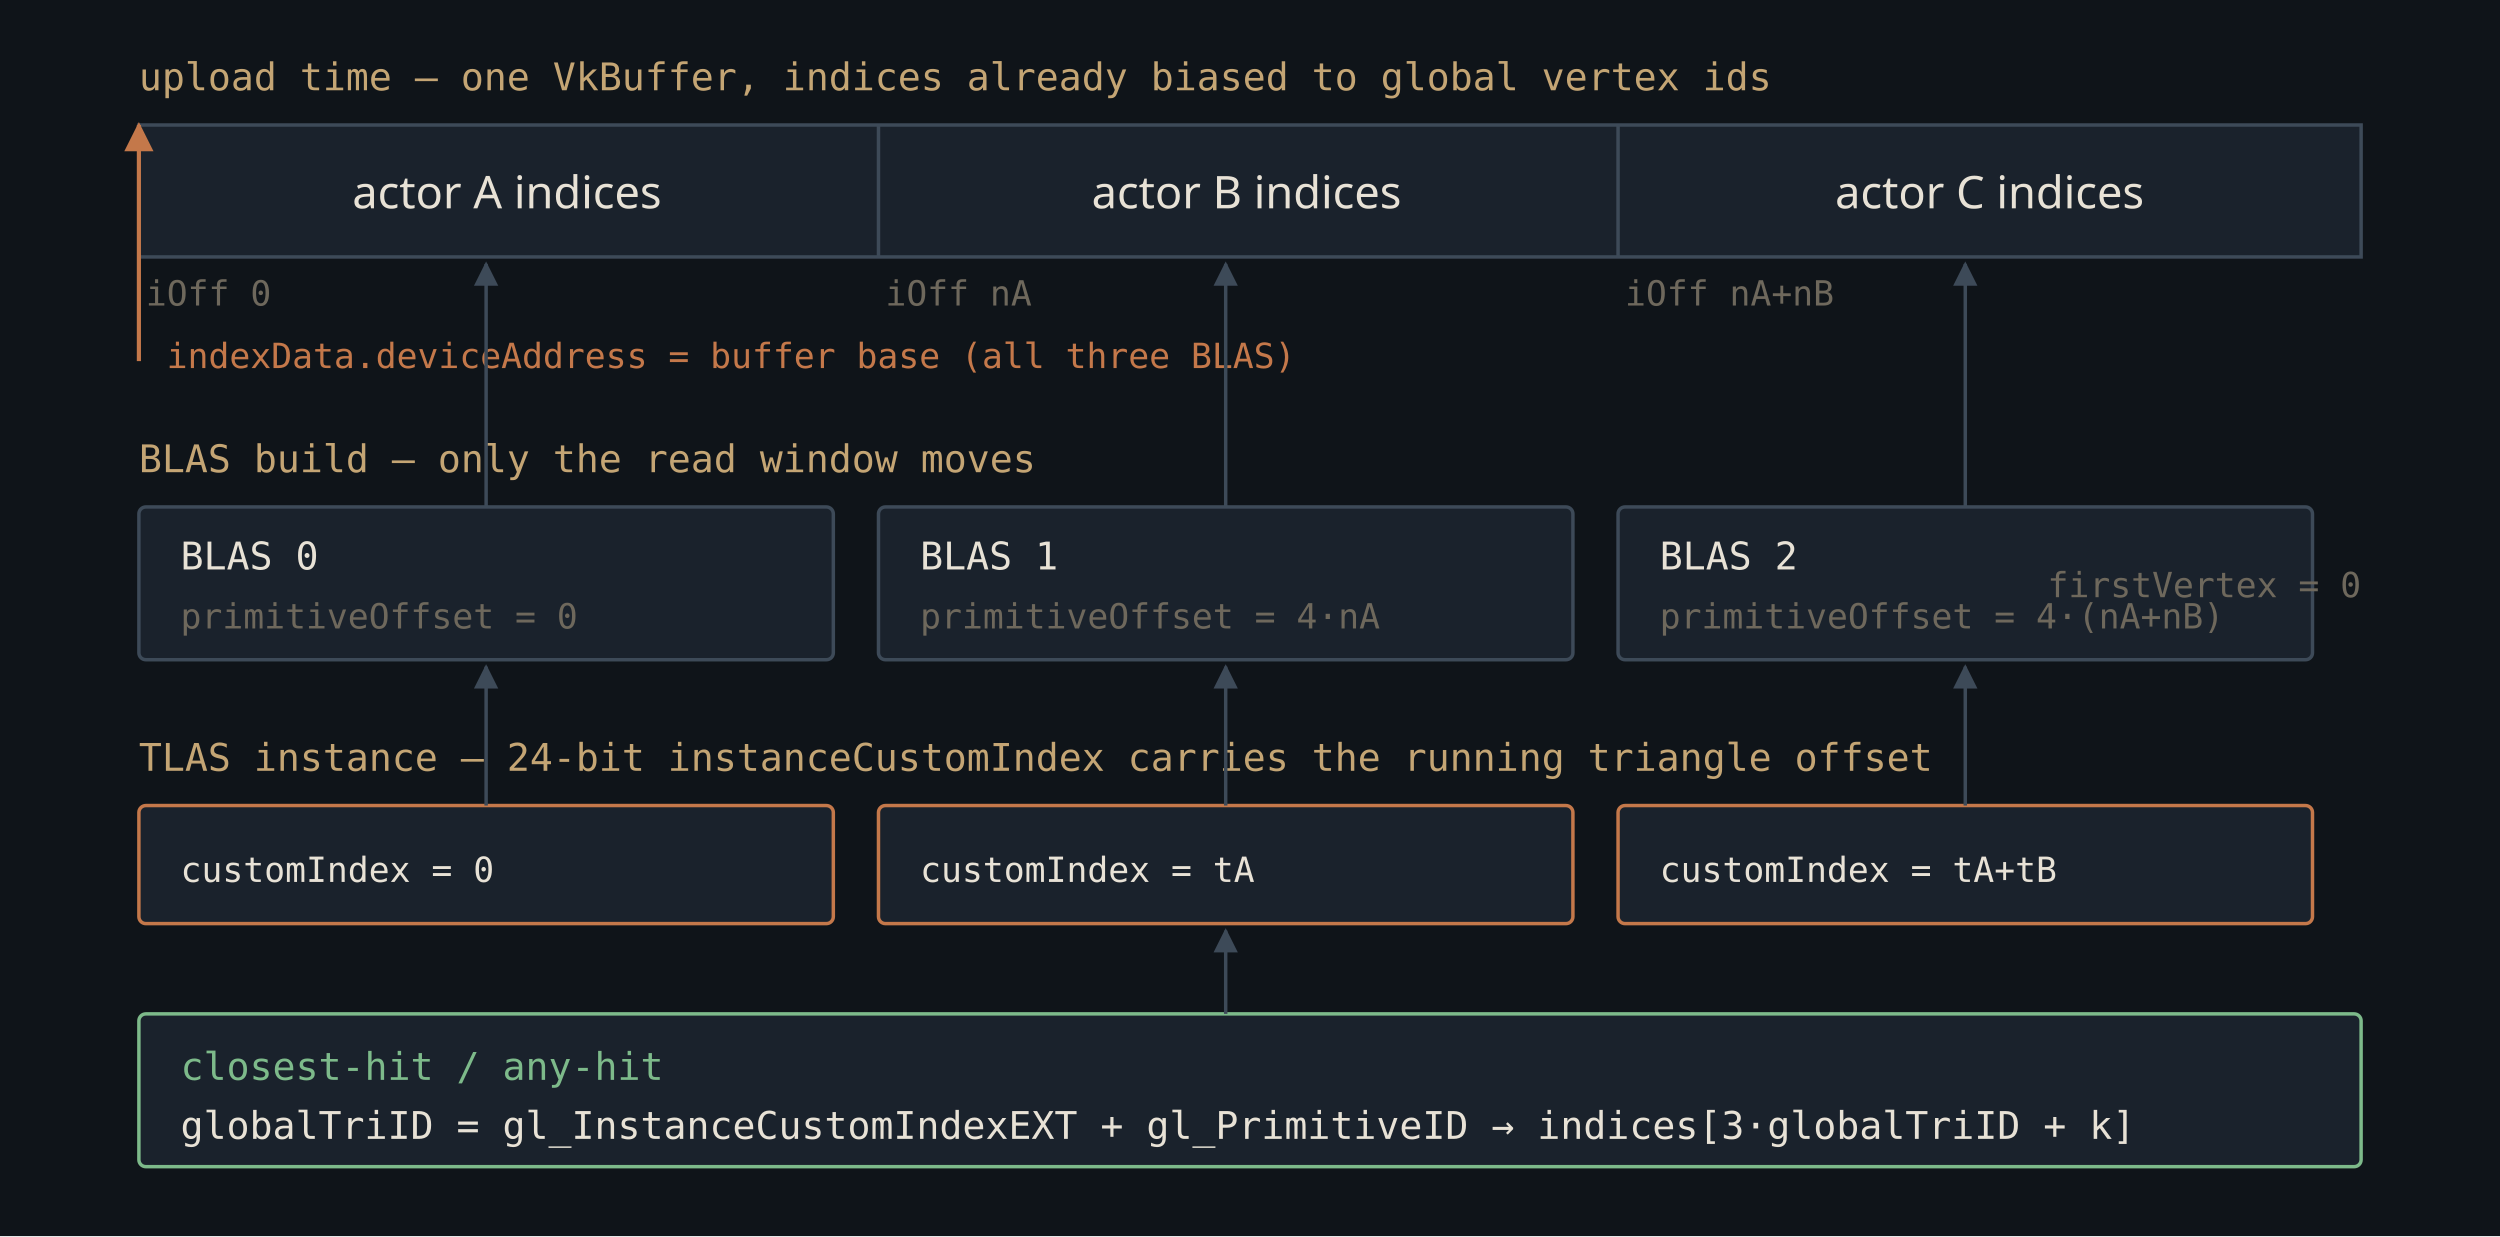
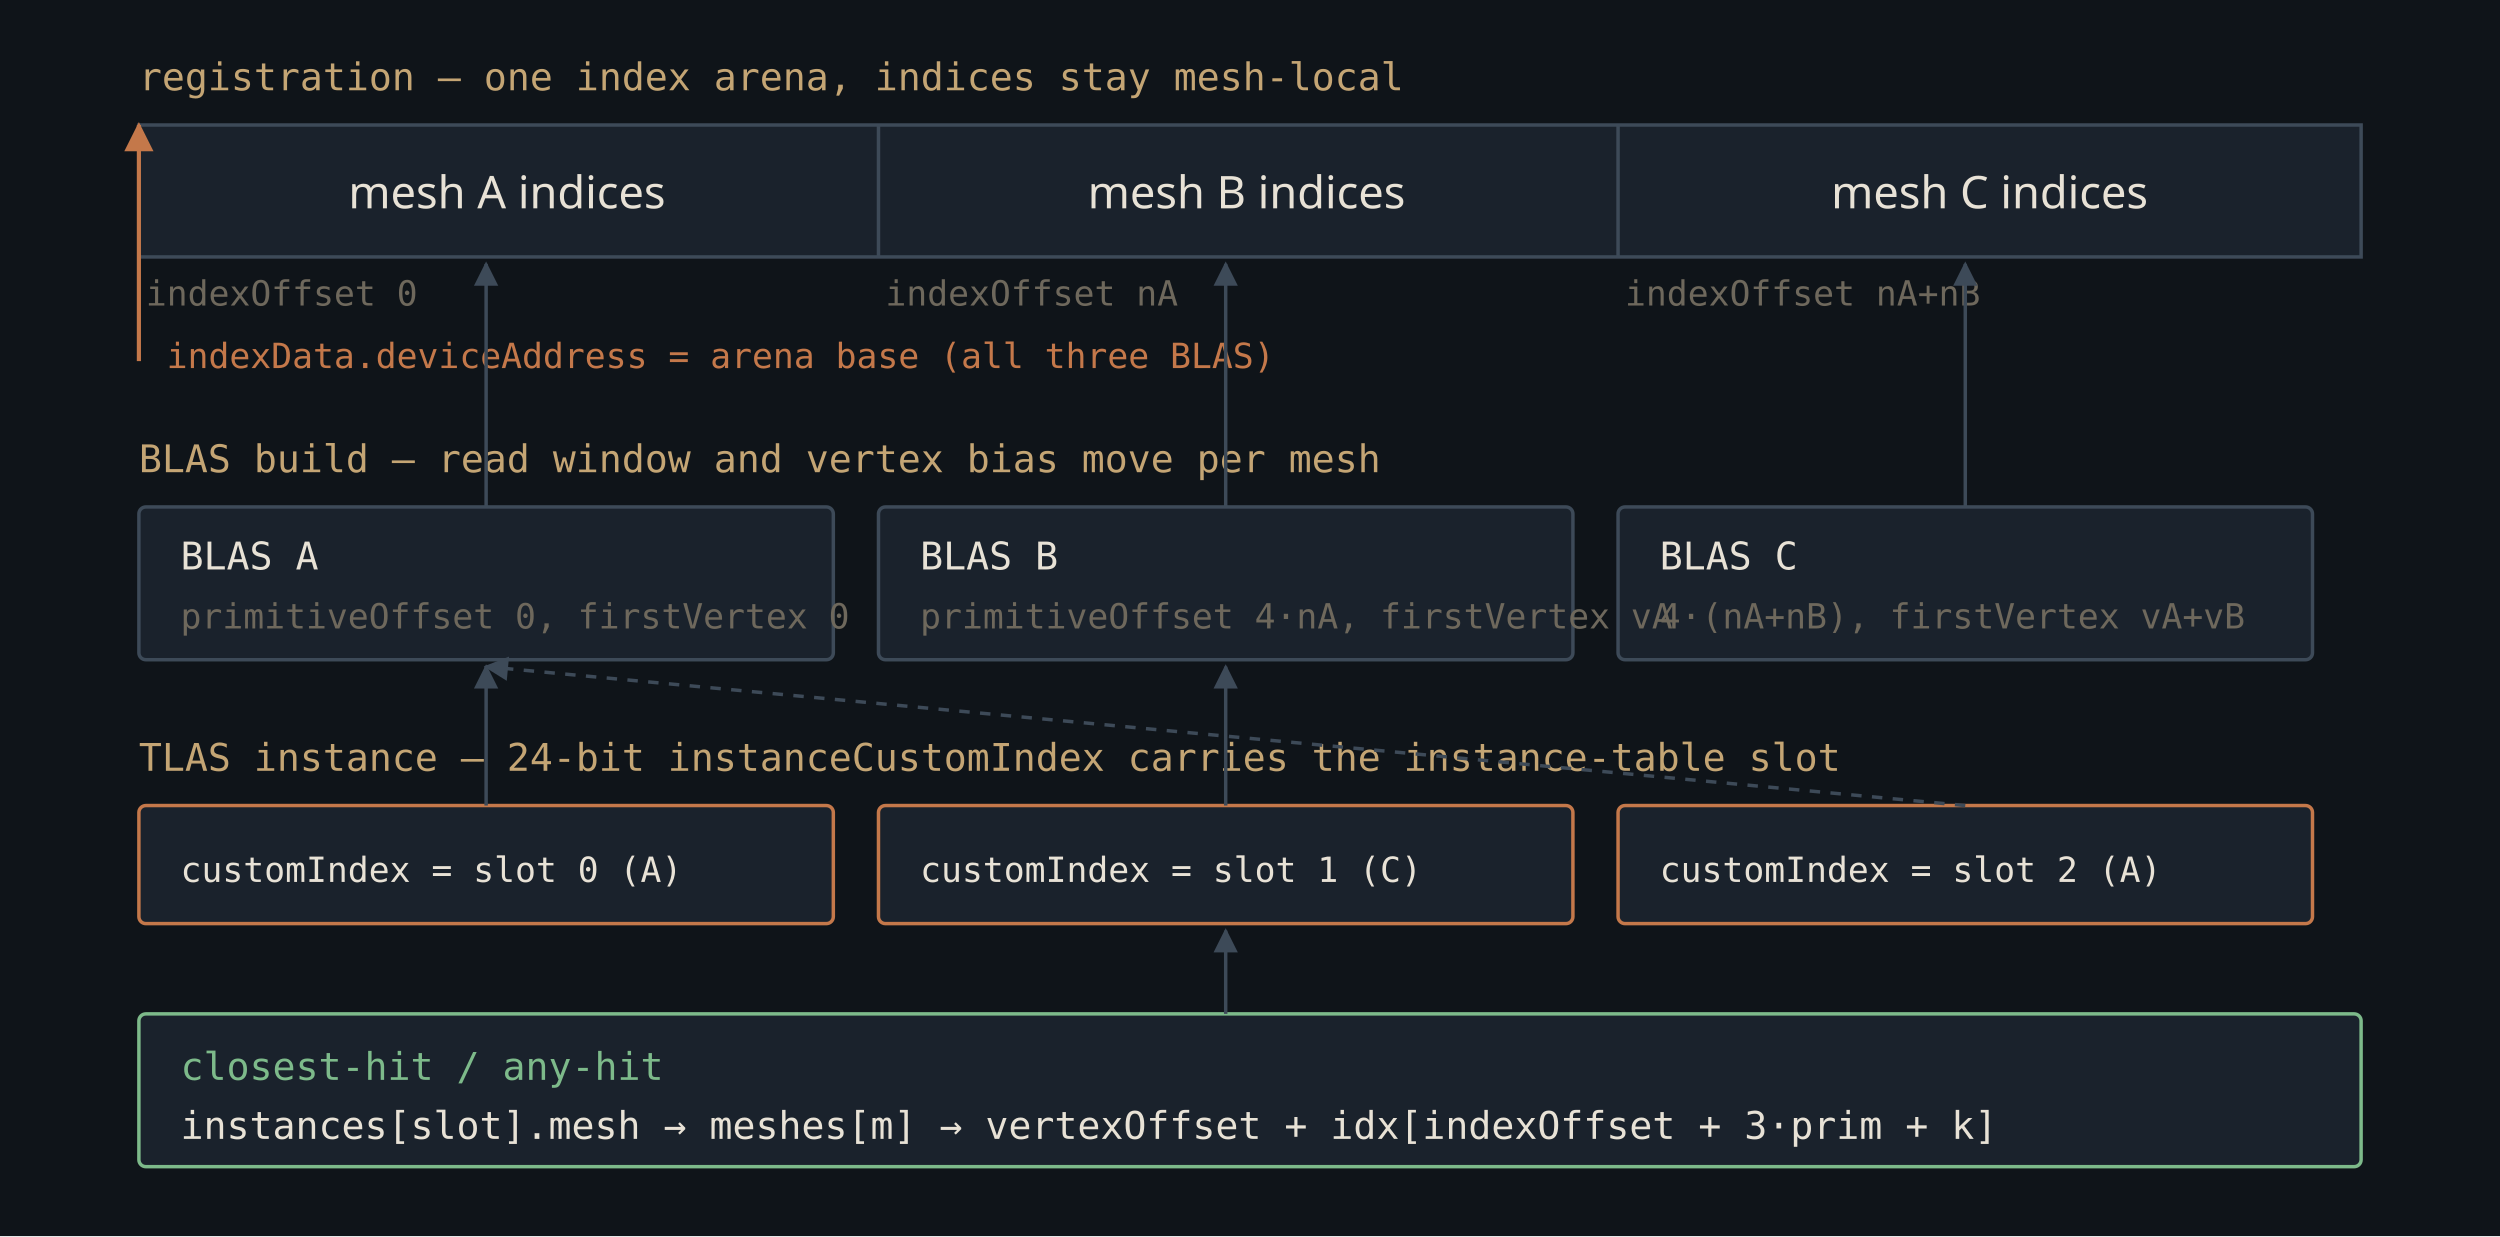
- <svg xmlns="http://www.w3.org/2000/svg" viewBox="0 0 720 356" class="unit-diagram" role="img" aria-label="Diagram of OHAO's triangle addressing: one shared index buffer segmented per actor, each BLAS pointing at the buffer base with a primitiveOffset, each TLAS instance carrying the running triangle offset in instanceCustomIndex, and the closest-hit shader recombining them into a global triangle id.">
+ <svg xmlns="http://www.w3.org/2000/svg" viewBox="0 0 720 356" class="unit-diagram" role="img" aria-label="Diagram of OHAO's triangle addressing: one shared index arena holding mesh-local indices, each BLAS pointing at the arena base with a primitiveOffset and a firstVertex, each TLAS instance carrying its instance-table slot in instanceCustomIndex, and the closest-hit shader resolving slot to mesh to mesh-local indices.">
  <defs>
    <marker id="asArrow" viewBox="0 0 10 10" refX="9" refY="5" markerWidth="7" markerHeight="7" orient="auto-start-reverse">
      <path d="M 0 0 L 10 5 L 0 10 z" fill="#3d4a58" />
    </marker>
    <marker id="asArrowAcc" viewBox="0 0 10 10" refX="9" refY="5" markerWidth="7" markerHeight="7" orient="auto-start-reverse">
      <path d="M 0 0 L 10 5 L 0 10 z" fill="#c4784a" />
    </marker>
  </defs>
  <rect x="0" y="0" width="720" height="356" fill="#0f1419" />
-   <text x="40" y="26" fill="#c4a574" font-family="IBM Plex Mono,monospace" font-size="11">upload time — one VkBuffer, indices already biased to global vertex ids</text>
+   <text x="40" y="26" fill="#c4a574" font-family="IBM Plex Mono,monospace" font-size="11">registration — one index arena, indices stay mesh-local</text>
  <rect x="40" y="36" width="640" height="38" fill="#1a222c" stroke="#3d4a58" stroke-width="1" />
  <line x1="253" y1="36" x2="253" y2="74" stroke="#3d4a58" stroke-width="1" />
  <line x1="466" y1="36" x2="466" y2="74" stroke="#3d4a58" stroke-width="1" />
-   <text x="146" y="60" fill="#e8e2d6" font-family="DM Sans,sans-serif" font-size="13" text-anchor="middle">actor A indices</text>
-   <text x="359" y="60" fill="#e8e2d6" font-family="DM Sans,sans-serif" font-size="13" text-anchor="middle">actor B indices</text>
-   <text x="573" y="60" fill="#e8e2d6" font-family="DM Sans,sans-serif" font-size="13" text-anchor="middle">actor C indices</text>
-   <text x="42" y="88" fill="#6e685c" font-family="IBM Plex Mono,monospace" font-size="10">iOff 0</text>
-   <text x="255" y="88" fill="#6e685c" font-family="IBM Plex Mono,monospace" font-size="10">iOff nA</text>
-   <text x="468" y="88" fill="#6e685c" font-family="IBM Plex Mono,monospace" font-size="10">iOff nA+nB</text>
+   <text x="146" y="60" fill="#e8e2d6" font-family="DM Sans,sans-serif" font-size="13" text-anchor="middle">mesh A indices</text>
+   <text x="359" y="60" fill="#e8e2d6" font-family="DM Sans,sans-serif" font-size="13" text-anchor="middle">mesh B indices</text>
+   <text x="573" y="60" fill="#e8e2d6" font-family="DM Sans,sans-serif" font-size="13" text-anchor="middle">mesh C indices</text>
+   <text x="42" y="88" fill="#6e685c" font-family="IBM Plex Mono,monospace" font-size="10">indexOffset 0</text>
+   <text x="255" y="88" fill="#6e685c" font-family="IBM Plex Mono,monospace" font-size="10">indexOffset nA</text>
+   <text x="468" y="88" fill="#6e685c" font-family="IBM Plex Mono,monospace" font-size="10">indexOffset nA+nB</text>
  <line x1="40" y1="104" x2="40" y2="36" stroke="#c4784a" stroke-width="1.2" marker-end="url(#asArrowAcc)" />
-   <text x="48" y="106" fill="#c4784a" font-family="IBM Plex Mono,monospace" font-size="10">indexData.deviceAddress = buffer base (all three BLAS)</text>
-   <text x="40" y="136" fill="#c4a574" font-family="IBM Plex Mono,monospace" font-size="11">BLAS build — only the read window moves</text>
+   <text x="48" y="106" fill="#c4784a" font-family="IBM Plex Mono,monospace" font-size="10">indexData.deviceAddress = arena base (all three BLAS)</text>
+   <text x="40" y="136" fill="#c4a574" font-family="IBM Plex Mono,monospace" font-size="11">BLAS build — read window and vertex bias move per mesh</text>
  <rect x="40" y="146" width="200" height="44" fill="#1a222c" stroke="#3d4a58" stroke-width="1" rx="2" />
  <rect x="253" y="146" width="200" height="44" fill="#1a222c" stroke="#3d4a58" stroke-width="1" rx="2" />
  <rect x="466" y="146" width="200" height="44" fill="#1a222c" stroke="#3d4a58" stroke-width="1" rx="2" />
-   <text x="52" y="164" fill="#e8e2d6" font-family="IBM Plex Mono,monospace" font-size="11">BLAS 0</text>
-   <text x="265" y="164" fill="#e8e2d6" font-family="IBM Plex Mono,monospace" font-size="11">BLAS 1</text>
-   <text x="478" y="164" fill="#e8e2d6" font-family="IBM Plex Mono,monospace" font-size="11">BLAS 2</text>
-   <text x="52" y="181" fill="#6e685c" font-family="IBM Plex Mono,monospace" font-size="10">primitiveOffset = 0</text>
-   <text x="265" y="181" fill="#6e685c" font-family="IBM Plex Mono,monospace" font-size="10">primitiveOffset = 4·nA</text>
-   <text x="478" y="181" fill="#6e685c" font-family="IBM Plex Mono,monospace" font-size="10">primitiveOffset = 4·(nA+nB)</text>
+   <text x="52" y="164" fill="#e8e2d6" font-family="IBM Plex Mono,monospace" font-size="11">BLAS A</text>
+   <text x="265" y="164" fill="#e8e2d6" font-family="IBM Plex Mono,monospace" font-size="11">BLAS B</text>
+   <text x="478" y="164" fill="#e8e2d6" font-family="IBM Plex Mono,monospace" font-size="11">BLAS C</text>
+   <text x="52" y="181" fill="#6e685c" font-family="IBM Plex Mono,monospace" font-size="10">primitiveOffset 0, firstVertex 0</text>
+   <text x="265" y="181" fill="#6e685c" font-family="IBM Plex Mono,monospace" font-size="10">primitiveOffset 4·nA, firstVertex vA</text>
+   <text x="478" y="181" fill="#6e685c" font-family="IBM Plex Mono,monospace" font-size="10">4·(nA+nB), firstVertex vA+vB</text>
  <line x1="140" y1="146" x2="140" y2="76" stroke="#3d4a58" stroke-width="1" marker-end="url(#asArrow)" />
  <line x1="353" y1="146" x2="353" y2="76" stroke="#3d4a58" stroke-width="1" marker-end="url(#asArrow)" />
  <line x1="566" y1="146" x2="566" y2="76" stroke="#3d4a58" stroke-width="1" marker-end="url(#asArrow)" />
-   <text x="680" y="172" fill="#6e685c" font-family="IBM Plex Mono,monospace" font-size="10" text-anchor="end">firstVertex = 0</text>
-   <text x="40" y="222" fill="#c4a574" font-family="IBM Plex Mono,monospace" font-size="11">TLAS instance — 24-bit instanceCustomIndex carries the running triangle offset</text>
+   <text x="40" y="222" fill="#c4a574" font-family="IBM Plex Mono,monospace" font-size="11">TLAS instance — 24-bit instanceCustomIndex carries the instance-table slot</text>
  <rect x="40" y="232" width="200" height="34" fill="#1a222c" stroke="#c4784a" stroke-width="1" rx="2" />
  <rect x="253" y="232" width="200" height="34" fill="#1a222c" stroke="#c4784a" stroke-width="1" rx="2" />
  <rect x="466" y="232" width="200" height="34" fill="#1a222c" stroke="#c4784a" stroke-width="1" rx="2" />
-   <text x="52" y="254" fill="#e8e2d6" font-family="IBM Plex Mono,monospace" font-size="10">customIndex = 0</text>
-   <text x="265" y="254" fill="#e8e2d6" font-family="IBM Plex Mono,monospace" font-size="10">customIndex = tA</text>
-   <text x="478" y="254" fill="#e8e2d6" font-family="IBM Plex Mono,monospace" font-size="10">customIndex = tA+tB</text>
+   <text x="52" y="254" fill="#e8e2d6" font-family="IBM Plex Mono,monospace" font-size="10">customIndex = slot 0 (A)</text>
+   <text x="265" y="254" fill="#e8e2d6" font-family="IBM Plex Mono,monospace" font-size="10">customIndex = slot 1 (C)</text>
+   <text x="478" y="254" fill="#e8e2d6" font-family="IBM Plex Mono,monospace" font-size="10">customIndex = slot 2 (A)</text>
  <line x1="140" y1="232" x2="140" y2="192" stroke="#3d4a58" stroke-width="1" marker-end="url(#asArrow)" />
  <line x1="353" y1="232" x2="353" y2="192" stroke="#3d4a58" stroke-width="1" marker-end="url(#asArrow)" />
-   <line x1="566" y1="232" x2="566" y2="192" stroke="#3d4a58" stroke-width="1" marker-end="url(#asArrow)" />
+   <line x1="566" y1="232" x2="140" y2="192" stroke="#3d4a58" stroke-width="1" stroke-dasharray="3 3" marker-end="url(#asArrow)" />
  <rect x="40" y="292" width="640" height="44" fill="#1a222c" stroke="#7dba8a" stroke-width="1" rx="2" />
  <text x="52" y="311" fill="#7dba8a" font-family="IBM Plex Mono,monospace" font-size="11">closest-hit / any-hit</text>
-   <text x="52" y="328" fill="#e8e2d6" font-family="IBM Plex Mono,monospace" font-size="11">globalTriID = gl_InstanceCustomIndexEXT + gl_PrimitiveID   →   indices[3·globalTriID + k]</text>
+   <text x="52" y="328" fill="#e8e2d6" font-family="IBM Plex Mono,monospace" font-size="11">instances[slot].mesh → meshes[m] → vertexOffset + idx[indexOffset + 3·prim + k]</text>
  <line x1="353" y1="292" x2="353" y2="268" stroke="#3d4a58" stroke-width="1" marker-end="url(#asArrow)" />
</svg>
